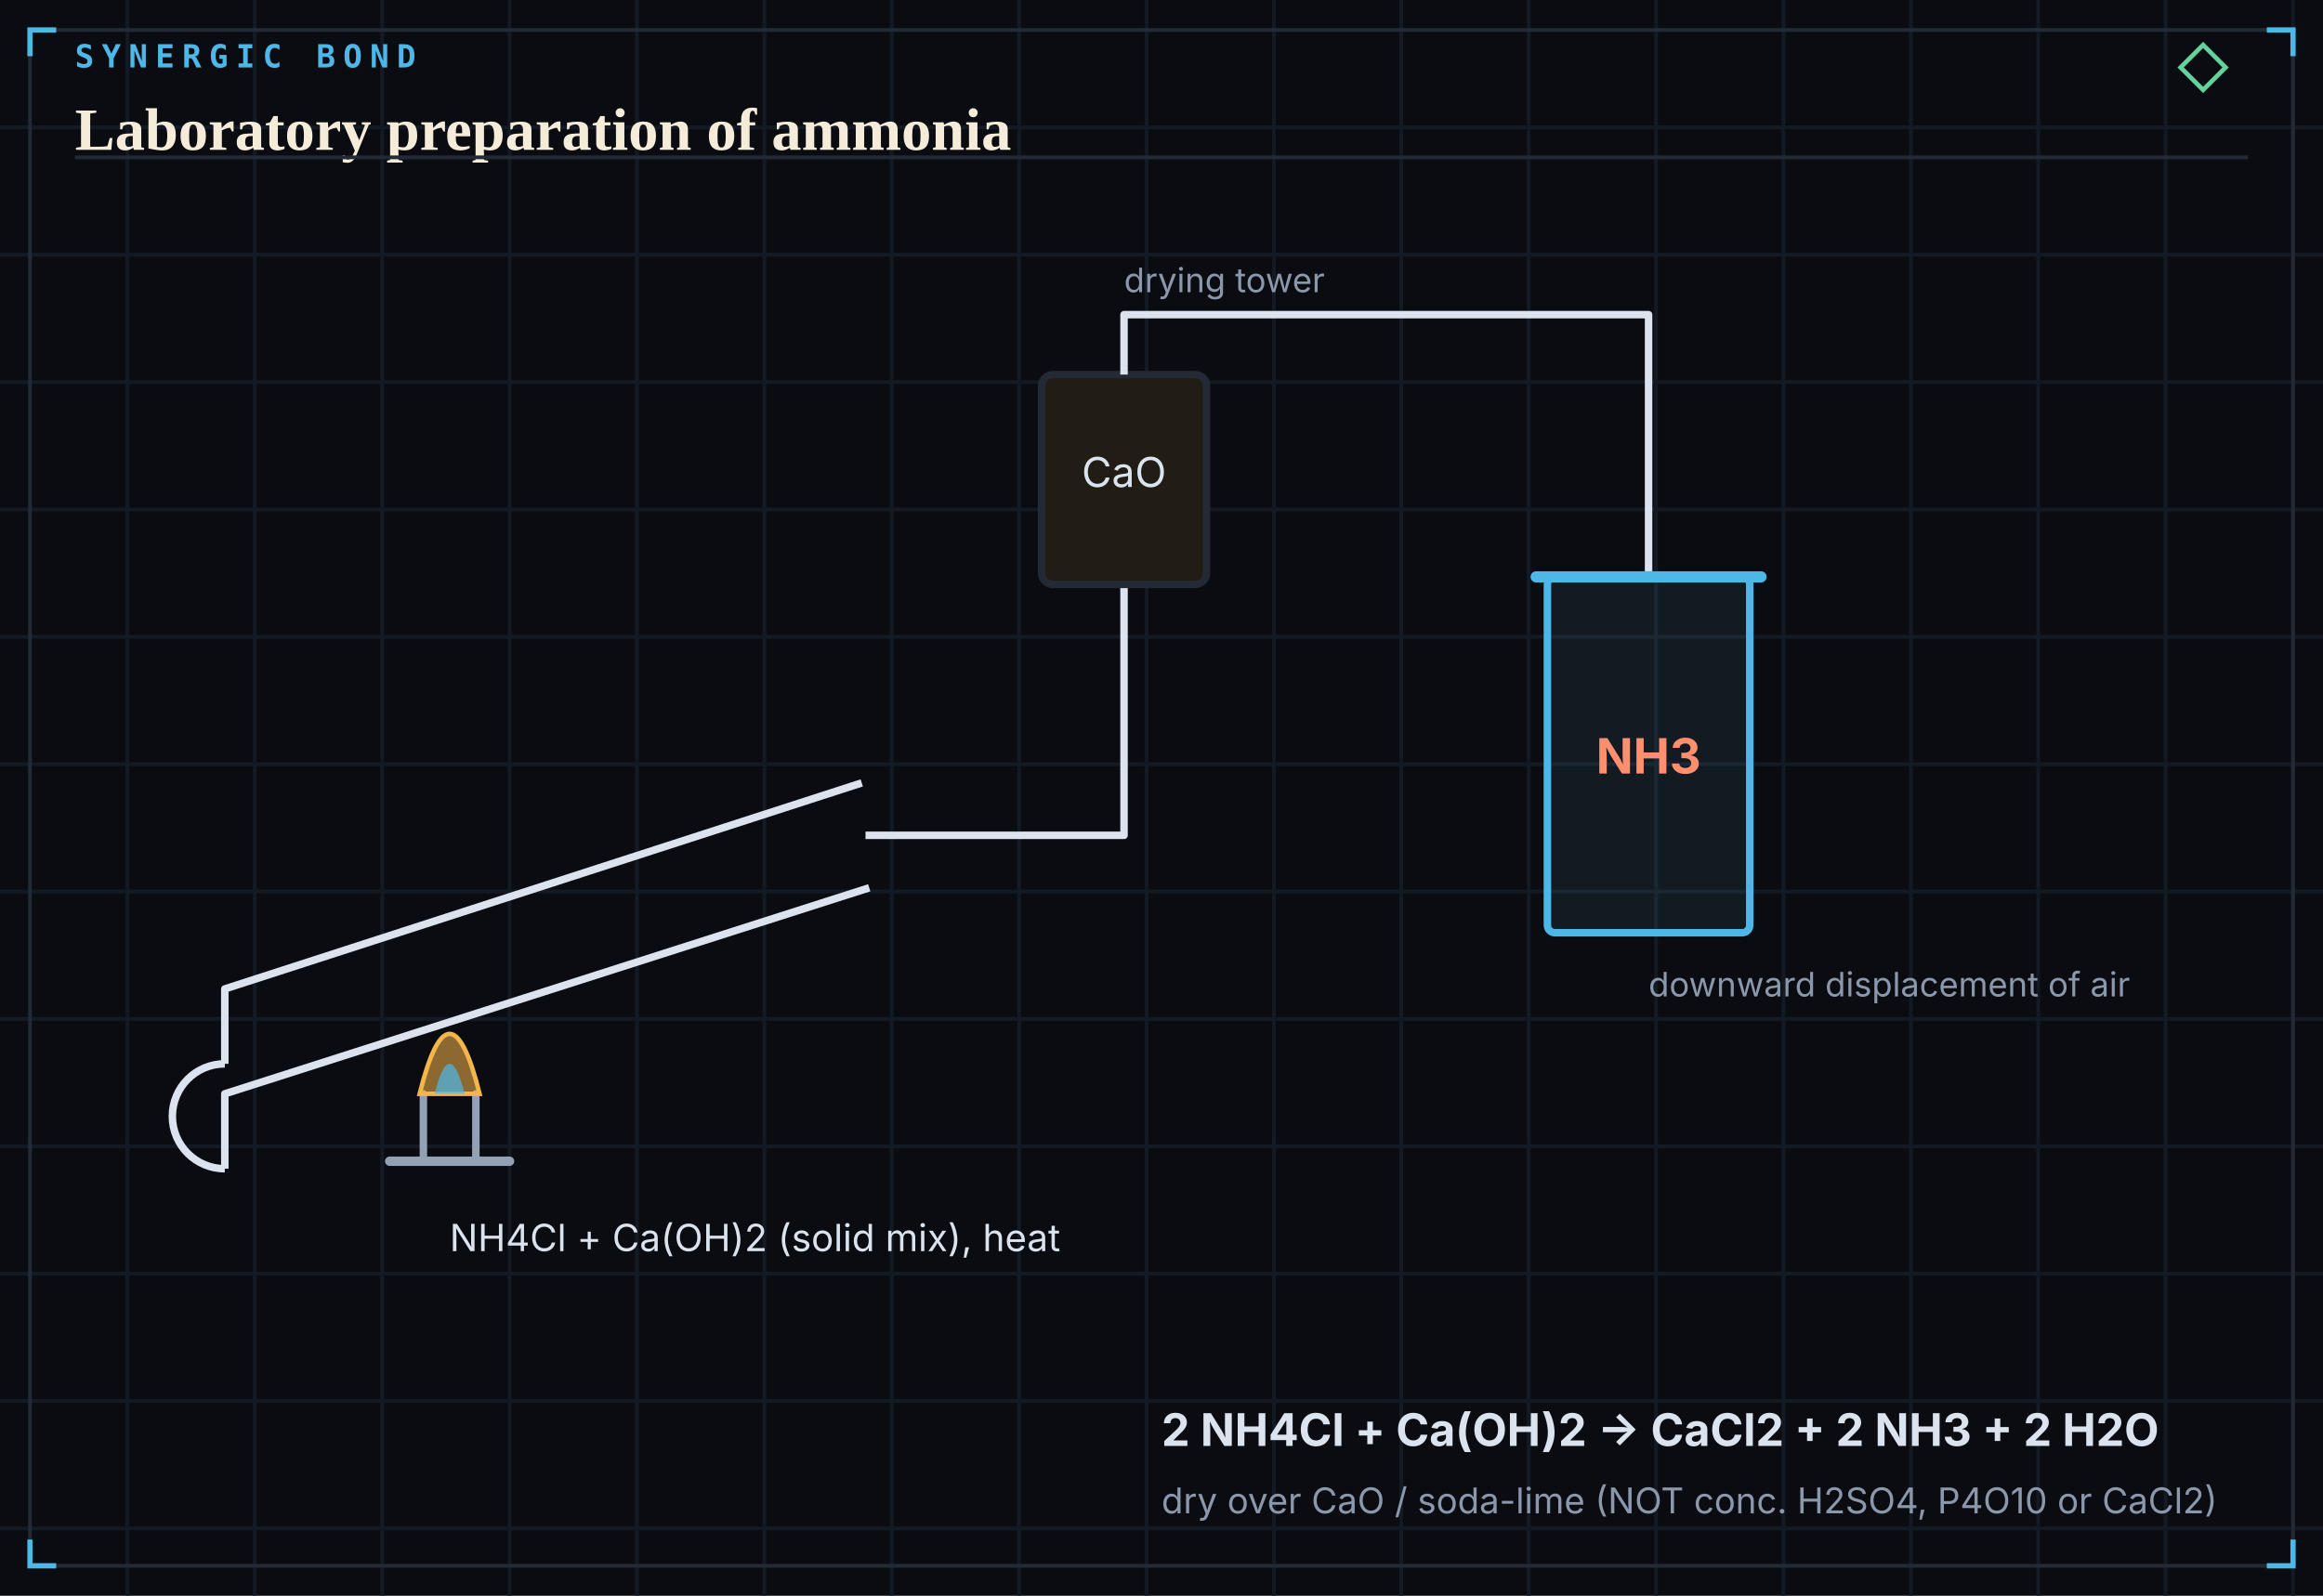
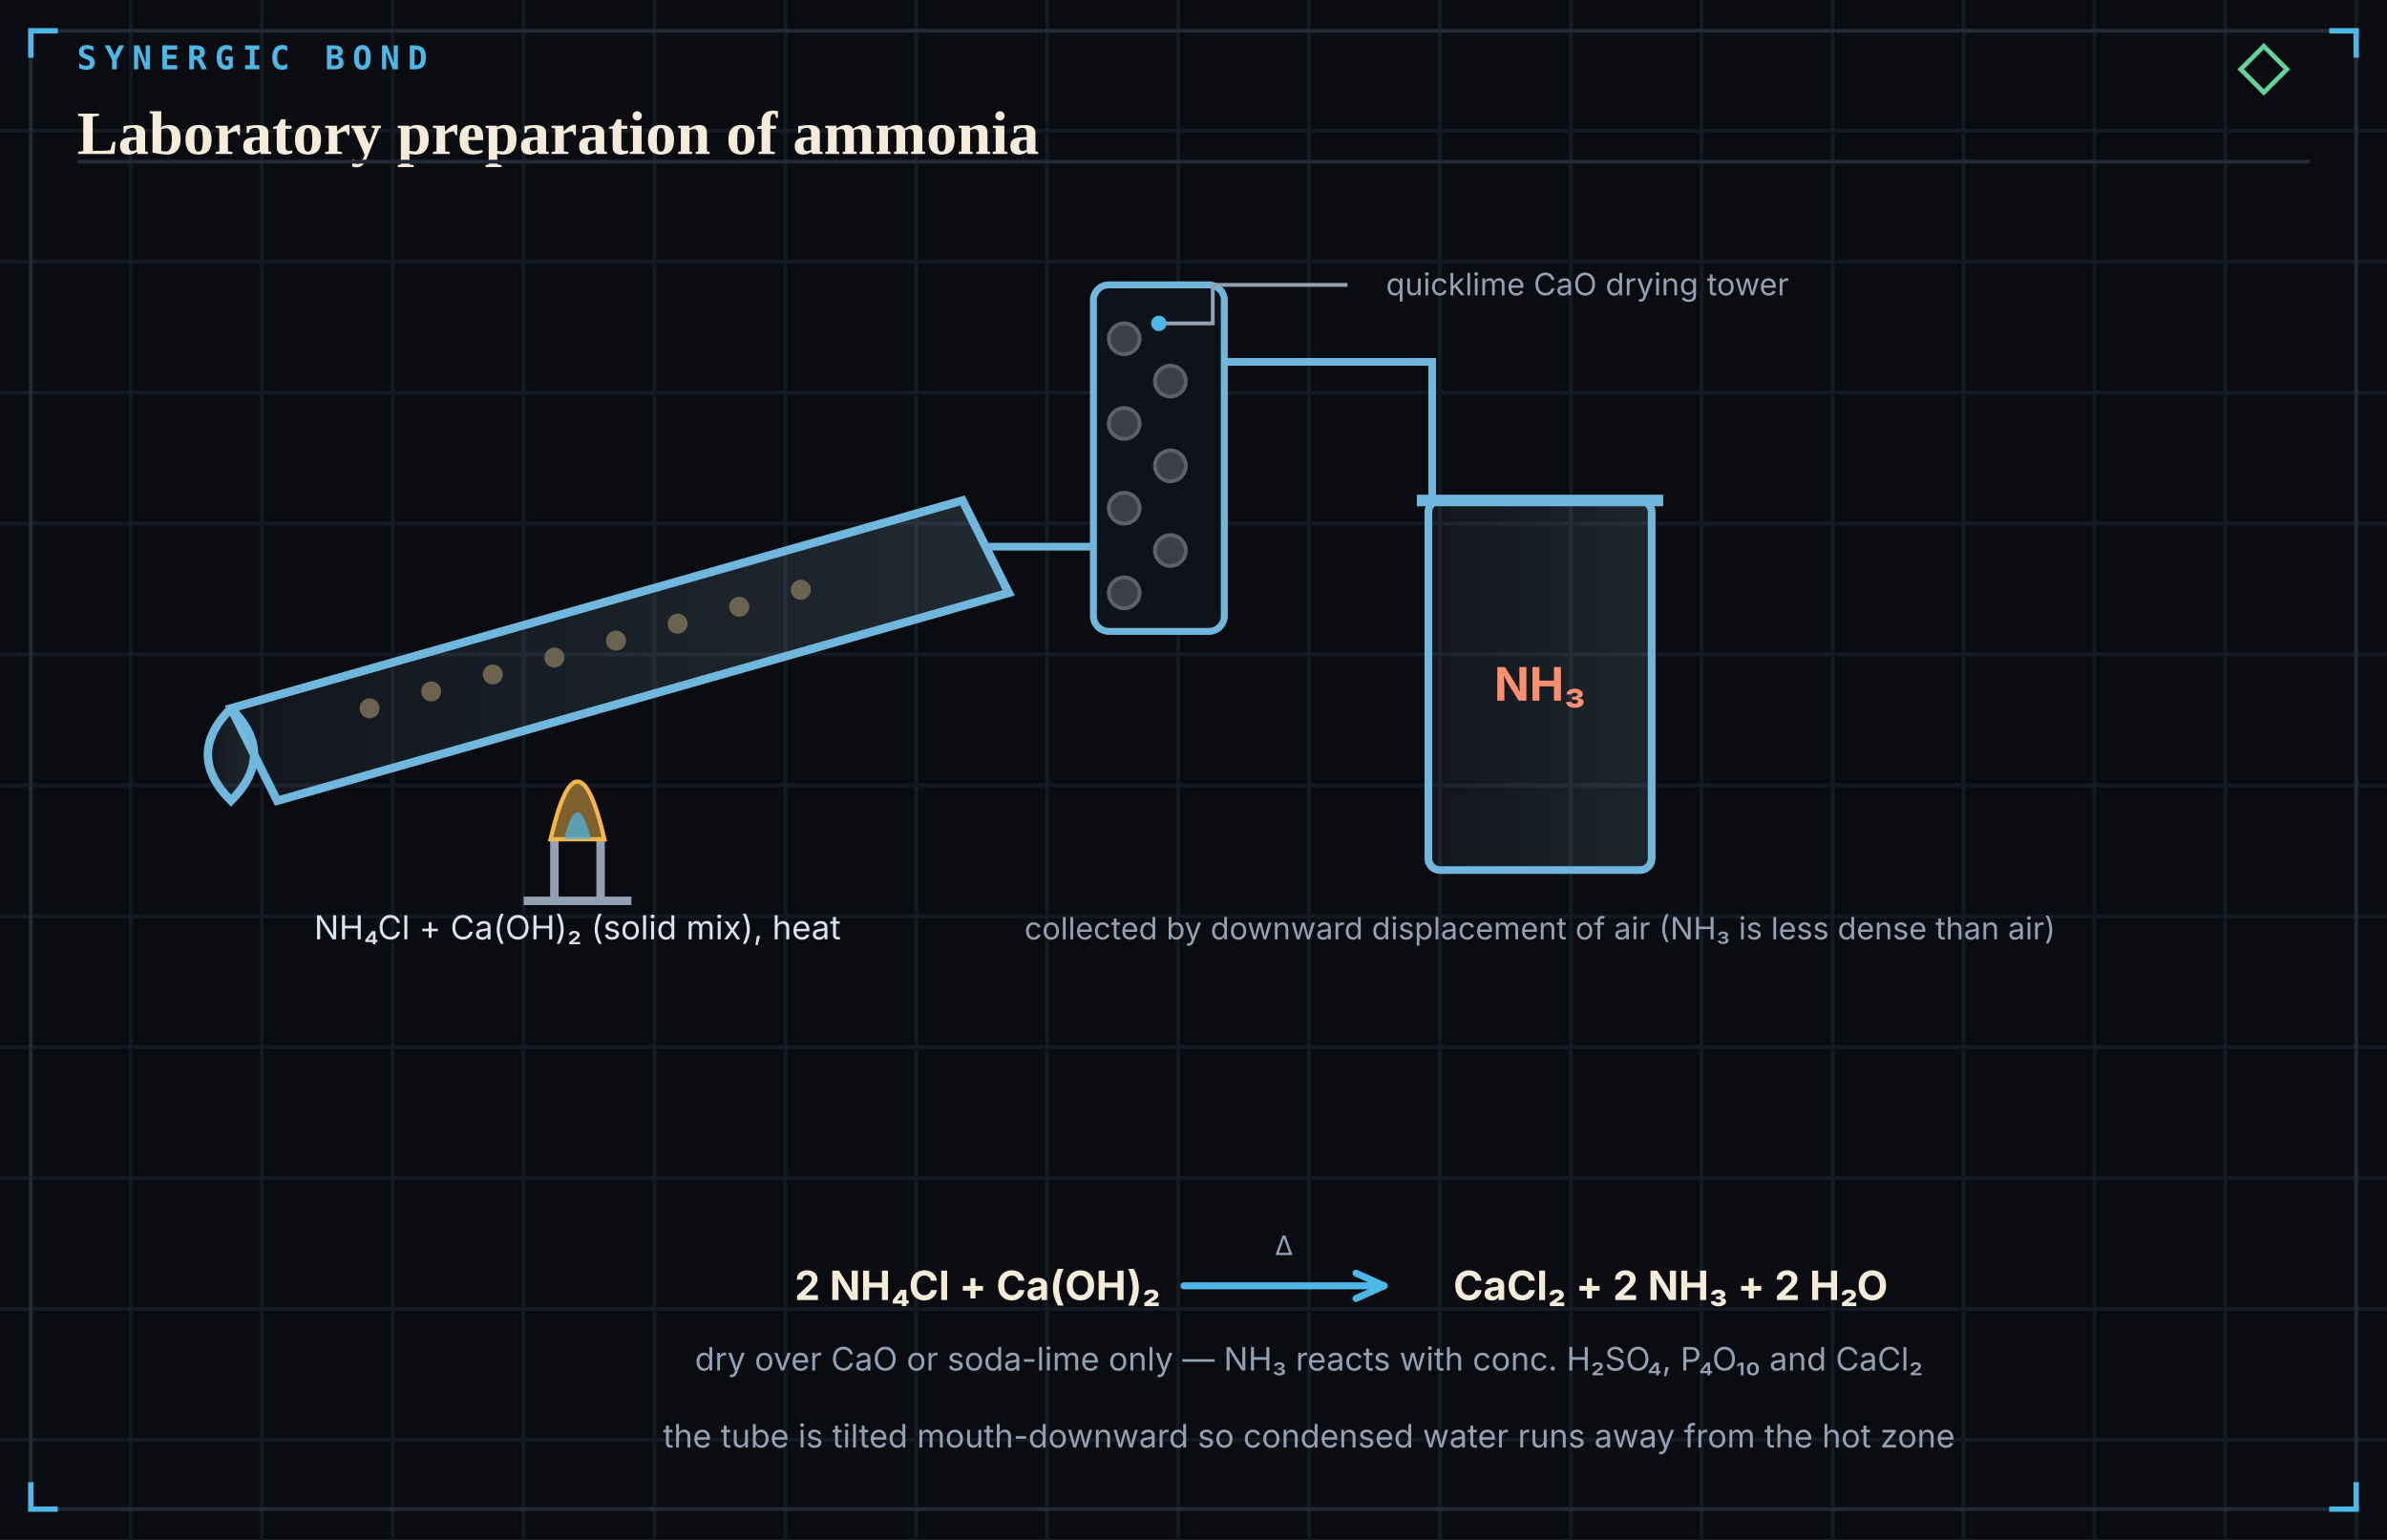
- <svg xmlns="http://www.w3.org/2000/svg" width="620" height="426" viewBox="0 0 620 426" font-family="'Inter','Helvetica Neue',Arial,'DejaVu Sans',sans-serif">
-   <rect width="620" height="426" fill="#0a0c11" />
+ <svg xmlns="http://www.w3.org/2000/svg" width="620" height="400" viewBox="0 0 620 400" font-family="'Inter','Helvetica Neue',Arial,'DejaVu Sans',sans-serif">
+   <defs>
+     <linearGradient id="nh3tube" x1="0" y1="0" x2="1" y2="0">
+       <stop offset="0" stop-color="#a9dcf5" stop-opacity="0.05" />
+       <stop offset="1" stop-color="#a9dcf5" stop-opacity="0.14" />
+     </linearGradient>
+     <linearGradient id="j_400" x1="0" y1="0" x2="1" y2="0">
+       <stop offset="0" stop-color="#a9dcf5" stop-opacity="0.05" />
+       <stop offset="1" stop-color="#a9dcf5" stop-opacity="0.12" />
+     </linearGradient>
+   </defs>
+   <rect width="620" height="400" fill="#0a0c11" />
  <g stroke="#141a24" stroke-width="1">
-     <line x1="34" y1="0" x2="34" y2="426" />
-     <line x1="68" y1="0" x2="68" y2="426" />
-     <line x1="102" y1="0" x2="102" y2="426" />
-     <line x1="136" y1="0" x2="136" y2="426" />
-     <line x1="170" y1="0" x2="170" y2="426" />
-     <line x1="204" y1="0" x2="204" y2="426" />
-     <line x1="238" y1="0" x2="238" y2="426" />
-     <line x1="272" y1="0" x2="272" y2="426" />
-     <line x1="306" y1="0" x2="306" y2="426" />
-     <line x1="340" y1="0" x2="340" y2="426" />
-     <line x1="374" y1="0" x2="374" y2="426" />
-     <line x1="408" y1="0" x2="408" y2="426" />
-     <line x1="442" y1="0" x2="442" y2="426" />
-     <line x1="476" y1="0" x2="476" y2="426" />
-     <line x1="510" y1="0" x2="510" y2="426" />
-     <line x1="544" y1="0" x2="544" y2="426" />
-     <line x1="578" y1="0" x2="578" y2="426" />
-     <line x1="612" y1="0" x2="612" y2="426" />
+     <line x1="34" y1="0" x2="34" y2="400" />
+     <line x1="68" y1="0" x2="68" y2="400" />
+     <line x1="102" y1="0" x2="102" y2="400" />
+     <line x1="136" y1="0" x2="136" y2="400" />
+     <line x1="170" y1="0" x2="170" y2="400" />
+     <line x1="204" y1="0" x2="204" y2="400" />
+     <line x1="238" y1="0" x2="238" y2="400" />
+     <line x1="272" y1="0" x2="272" y2="400" />
+     <line x1="306" y1="0" x2="306" y2="400" />
+     <line x1="340" y1="0" x2="340" y2="400" />
+     <line x1="374" y1="0" x2="374" y2="400" />
+     <line x1="408" y1="0" x2="408" y2="400" />
+     <line x1="442" y1="0" x2="442" y2="400" />
+     <line x1="476" y1="0" x2="476" y2="400" />
+     <line x1="510" y1="0" x2="510" y2="400" />
+     <line x1="544" y1="0" x2="544" y2="400" />
+     <line x1="578" y1="0" x2="578" y2="400" />
+     <line x1="612" y1="0" x2="612" y2="400" />
    <line x1="0" y1="34" x2="620" y2="34" />
    <line x1="0" y1="68" x2="620" y2="68" />
    <line x1="0" y1="102" x2="620" y2="102" />
    <line x1="0" y1="136" x2="620" y2="136" />
    <line x1="0" y1="170" x2="620" y2="170" />
    <line x1="0" y1="204" x2="620" y2="204" />
    <line x1="0" y1="238" x2="620" y2="238" />
    <line x1="0" y1="272" x2="620" y2="272" />
    <line x1="0" y1="306" x2="620" y2="306" />
    <line x1="0" y1="340" x2="620" y2="340" />
    <line x1="0" y1="374" x2="620" y2="374" />
-     <line x1="0" y1="408" x2="620" y2="408" />
  </g>
-   <rect x="8" y="8" width="604" height="410" fill="none" stroke="#232a36" stroke-width="1" />
+   <rect x="8" y="8" width="604" height="384" fill="none" stroke="#232a36" stroke-width="1" />
  <path d="M 8 15 L 8 8 L 15 8" stroke="#4db8e8" stroke-width="1.4" fill="none" />
  <path d="M 612 15 L 612 8 L 605 8" stroke="#4db8e8" stroke-width="1.4" fill="none" />
-   <path d="M 8 411 L 8 418 L 15 418" stroke="#4db8e8" stroke-width="1.4" fill="none" />
-   <path d="M 612 411 L 612 418 L 605 418" stroke="#4db8e8" stroke-width="1.4" fill="none" />
+   <path d="M 8 385 L 8 392 L 15 392" stroke="#4db8e8" stroke-width="1.4" fill="none" />
+   <path d="M 612 385 L 612 392 L 605 392" stroke="#4db8e8" stroke-width="1.4" fill="none" />
  <text x="20" y="18" font-size="8.5" font-weight="bold" fill="#4db8e8" text-anchor="start" font-family="'SF Mono','DejaVu Sans Mono',ui-monospace,Menlo,monospace" letter-spacing="0.24em">SYNERGIC BOND</text>
  <path d="M 588 12 l 6 6 l -6 6 l -6 -6 z" fill="none" stroke="#63d39b" stroke-width="1.2" />
  <text x="20" y="40" font-size="16" font-weight="bold" fill="#f4ecd9" text-anchor="start" font-family="'Georgia','Times New Roman',serif">Laboratory preparation of ammonia</text>
  <line x1="20" y1="42" x2="600" y2="42" stroke="#232a36" stroke-width="1" />
  <g transform="translate(0,34)">
-     <path d="M 60.0 250.0 L 60.0 230.0 L 230.0 175.0" fill="none" stroke="#dbe3ef" stroke-width="2" stroke-linejoin="round" />
-     <path d="M 60.0 278.0 L 60.0 258.0 L 232.0 203.0" fill="none" stroke="#dbe3ef" stroke-width="2" stroke-linejoin="round" />
-     <path d="M 60 250 A 14 14 0 0 0 60 278" fill="none" stroke="#dbe3ef" stroke-width="2" stroke-linejoin="round" />
-     <line x1="104.0" y1="276.0" x2="136.0" y2="276.0" stroke="#93a1b5" stroke-width="2.5" stroke-linecap="round" />
-     <line x1="113.0" y1="258.0" x2="113.0" y2="276.0" stroke="#93a1b5" stroke-width="2" stroke-linecap="round" />
-     <line x1="127.0" y1="258.0" x2="127.0" y2="276.0" stroke="#93a1b5" stroke-width="2" stroke-linecap="round" />
-     <path d="M 112 258 Q 120 226 128 258 Z" fill="#f3b64b" fill-opacity="0.55" stroke="#f3b64b" stroke-width="1.2" />
-     <path d="M 116 258 Q 120 242 124 258 Z" fill="#4db8e8" fill-opacity="0.7" stroke="none" />
-     <text x="120.0" y="300.0" font-size="10" font-weight="normal" fill="#dbe3ef" text-anchor="start">NH4Cl + Ca(OH)2 (solid mix),  heat</text>
-     <path d="M 231.0 189.0 L 300.0 189.0 L 300.0 120.0" fill="none" stroke="#dbe3ef" stroke-width="2" stroke-linejoin="round" />
-     <rect x="278" y="66" width="44" height="56" rx="3" fill="#211c14" stroke="#232a36" stroke-width="2" />
-     <text x="300.0" y="96.0" font-size="11" font-weight="normal" fill="#dbe3ef" text-anchor="middle">CaO</text>
-     <text x="300.0" y="44.0" font-size="9" font-weight="normal" fill="#8b98ac" text-anchor="start">drying tower</text>
-     <path d="M 300.0 66.0 L 300.0 50.0 L 440.0 50.0 L 440.0 120.0" fill="none" stroke="#dbe3ef" stroke-width="2" stroke-linejoin="round" />
-     <rect x="413.0" y="120" width="54" height="95" rx="2" fill="rgba(120,190,235,0.08)" stroke="#4db8e8" stroke-width="2" />
-     <line x1="410.0" y1="120.0" x2="470.0" y2="120.0" stroke="#4db8e8" stroke-width="3" stroke-linecap="round" />
-     <text x="440.0" y="172.5" font-size="13" font-weight="bold" fill="#ff8f6e" text-anchor="middle">NH3</text>
-     <text x="440.0" y="232.0" font-size="9" font-weight="normal" fill="#8b98ac" text-anchor="start">downward displacement of air</text>
-     <text x="310.0" y="352.0" font-size="12" font-weight="bold" fill="#dbe3ef" text-anchor="start">2 NH4Cl + Ca(OH)2  -&gt;  CaCl2 + 2 NH3 + 2 H2O</text>
-     <text x="310.0" y="370.0" font-size="9.5" font-weight="normal" fill="#8b98ac" text-anchor="start">dry over CaO / soda-lime  (NOT conc. H2SO4, P4O10 or CaCl2)</text>
+     <path d="M 60 150 L 250 96 L 262 120 L 72 174 Z" fill="url(#nh3tube)" stroke="#6fb7dc" stroke-width="2.2" />
+     <path d="M 60 150 q -12 12 0 24 q 12 -12 0 -24" fill="url(#nh3tube)" stroke="#6fb7dc" stroke-width="2.2" />
+     <circle cx="96" cy="150.0" r="2.6" fill="#6b6250" />
+     <circle cx="112" cy="145.6" r="2.6" fill="#6b6250" />
+     <circle cx="128" cy="141.2" r="2.6" fill="#6b6250" />
+     <circle cx="144" cy="136.8" r="2.6" fill="#6b6250" />
+     <circle cx="160" cy="132.4" r="2.6" fill="#6b6250" />
+     <circle cx="176" cy="128.0" r="2.6" fill="#6b6250" />
+     <circle cx="192" cy="123.6" r="2.6" fill="#6b6250" />
+     <circle cx="208" cy="119.2" r="2.6" fill="#6b6250" />
+     <path d="M 136 200 h 28 M 144 184 v 16 M 156 184 v 16" stroke="#93a1b5" stroke-width="2.2" />
+     <path d="M 143 184 Q 150 154 157 184 Z" fill="#f3b64b" fill-opacity="0.5" stroke="#f3b64b" stroke-width="1.1" />
+     <path d="M 146.5 184 Q 150 170 153.5 184 Z" fill="#4db8e8" fill-opacity="0.7" />
+     <text x="150.0" y="210.0" font-size="8.6" font-weight="normal" fill="#dbe3ef" text-anchor="middle">NH₄Cl + Ca(OH)₂  (solid mix), heat</text>
+     <path d="M 256 108 L 300 108 L 300 78" fill="none" stroke="#6fb7dc" stroke-width="2" />
+     <rect x="284" y="40" width="34" height="90" rx="4" fill="#0f1219" stroke="#6fb7dc" stroke-width="1.8" />
+     <circle cx="292" cy="54" r="4" fill="#3a4048" stroke="#59616c" stroke-width="1" />
+     <circle cx="304" cy="65" r="4" fill="#3a4048" stroke="#59616c" stroke-width="1" />
+     <circle cx="292" cy="76" r="4" fill="#3a4048" stroke="#59616c" stroke-width="1" />
+     <circle cx="304" cy="87" r="4" fill="#3a4048" stroke="#59616c" stroke-width="1" />
+     <circle cx="292" cy="98" r="4" fill="#3a4048" stroke="#59616c" stroke-width="1" />
+     <circle cx="304" cy="109" r="4" fill="#3a4048" stroke="#59616c" stroke-width="1" />
+     <circle cx="292" cy="120" r="4" fill="#3a4048" stroke="#59616c" stroke-width="1" />
+     <path d="M 301.0 50.0 L 315.0 50.0 L 315.0 40.0 L 350.0 40.0" fill="none" stroke="#93a1b5" stroke-width="1" />
+     <circle cx="301.0" cy="50.0" r="2" fill="#4db8e8" />
+     <text x="360.0" y="42.7" font-size="8" font-weight="normal" fill="#93a1b5" text-anchor="start">quicklime CaO drying tower</text>
+     <path d="M 318 60 L 372 60 L 372 96" fill="none" stroke="#6fb7dc" stroke-width="2" />
+     <rect x="371.0" y="96" width="58" height="96" rx="3" fill="url(#j_400)" stroke="#6fb7dc" stroke-width="2" />
+     <line x1="368.0" y1="96" x2="432.0" y2="96" stroke="#6fb7dc" stroke-width="3" />
+     <text x="400.0" y="148.0" font-size="12" font-weight="bold" fill="#ff8f6e" text-anchor="middle">NH₃</text>
+     <text x="400.0" y="210.0" font-size="8" font-weight="normal" fill="#93a1b5" text-anchor="middle">collected by downward displacement of air (NH₃ is less dense than air)</text>
+     <text x="206.4" y="303.7" font-size="10.5" font-weight="bold" fill="#f4ecd9" text-anchor="start">2 NH₄Cl + Ca(OH)₂</text>
+     <line x1="307.5" y1="300.0" x2="359.5" y2="300.0" stroke="#4db8e8" stroke-width="1.8" stroke-linecap="round" />
+     <line x1="359.5" y1="300.0" x2="352.2" y2="296.7" stroke="#4db8e8" stroke-width="1.8" stroke-linecap="round" />
+     <line x1="359.5" y1="300.0" x2="352.2" y2="303.3" stroke="#4db8e8" stroke-width="1.8" stroke-linecap="round" />
+     <text x="333.5" y="292.0" font-size="7.0" font-weight="normal" fill="#93a1b5" text-anchor="middle">Δ</text>
+     <text x="377.5" y="303.7" font-size="10.5" font-weight="bold" fill="#f4ecd9" text-anchor="start">CaCl₂ + 2 NH₃ + 2 H₂O</text>
+     <text x="340.0" y="322.0" font-size="8.4" font-weight="normal" fill="#93a1b5" text-anchor="middle">dry over CaO or soda-lime only — NH₃ reacts with conc. H₂SO₄, P₄O₁₀ and CaCl₂</text>
+     <text x="340.0" y="342.0" font-size="8.4" font-weight="normal" fill="#93a1b5" text-anchor="middle">the tube is tilted mouth-downward so condensed water runs away from the hot zone</text>
  </g>
</svg>
